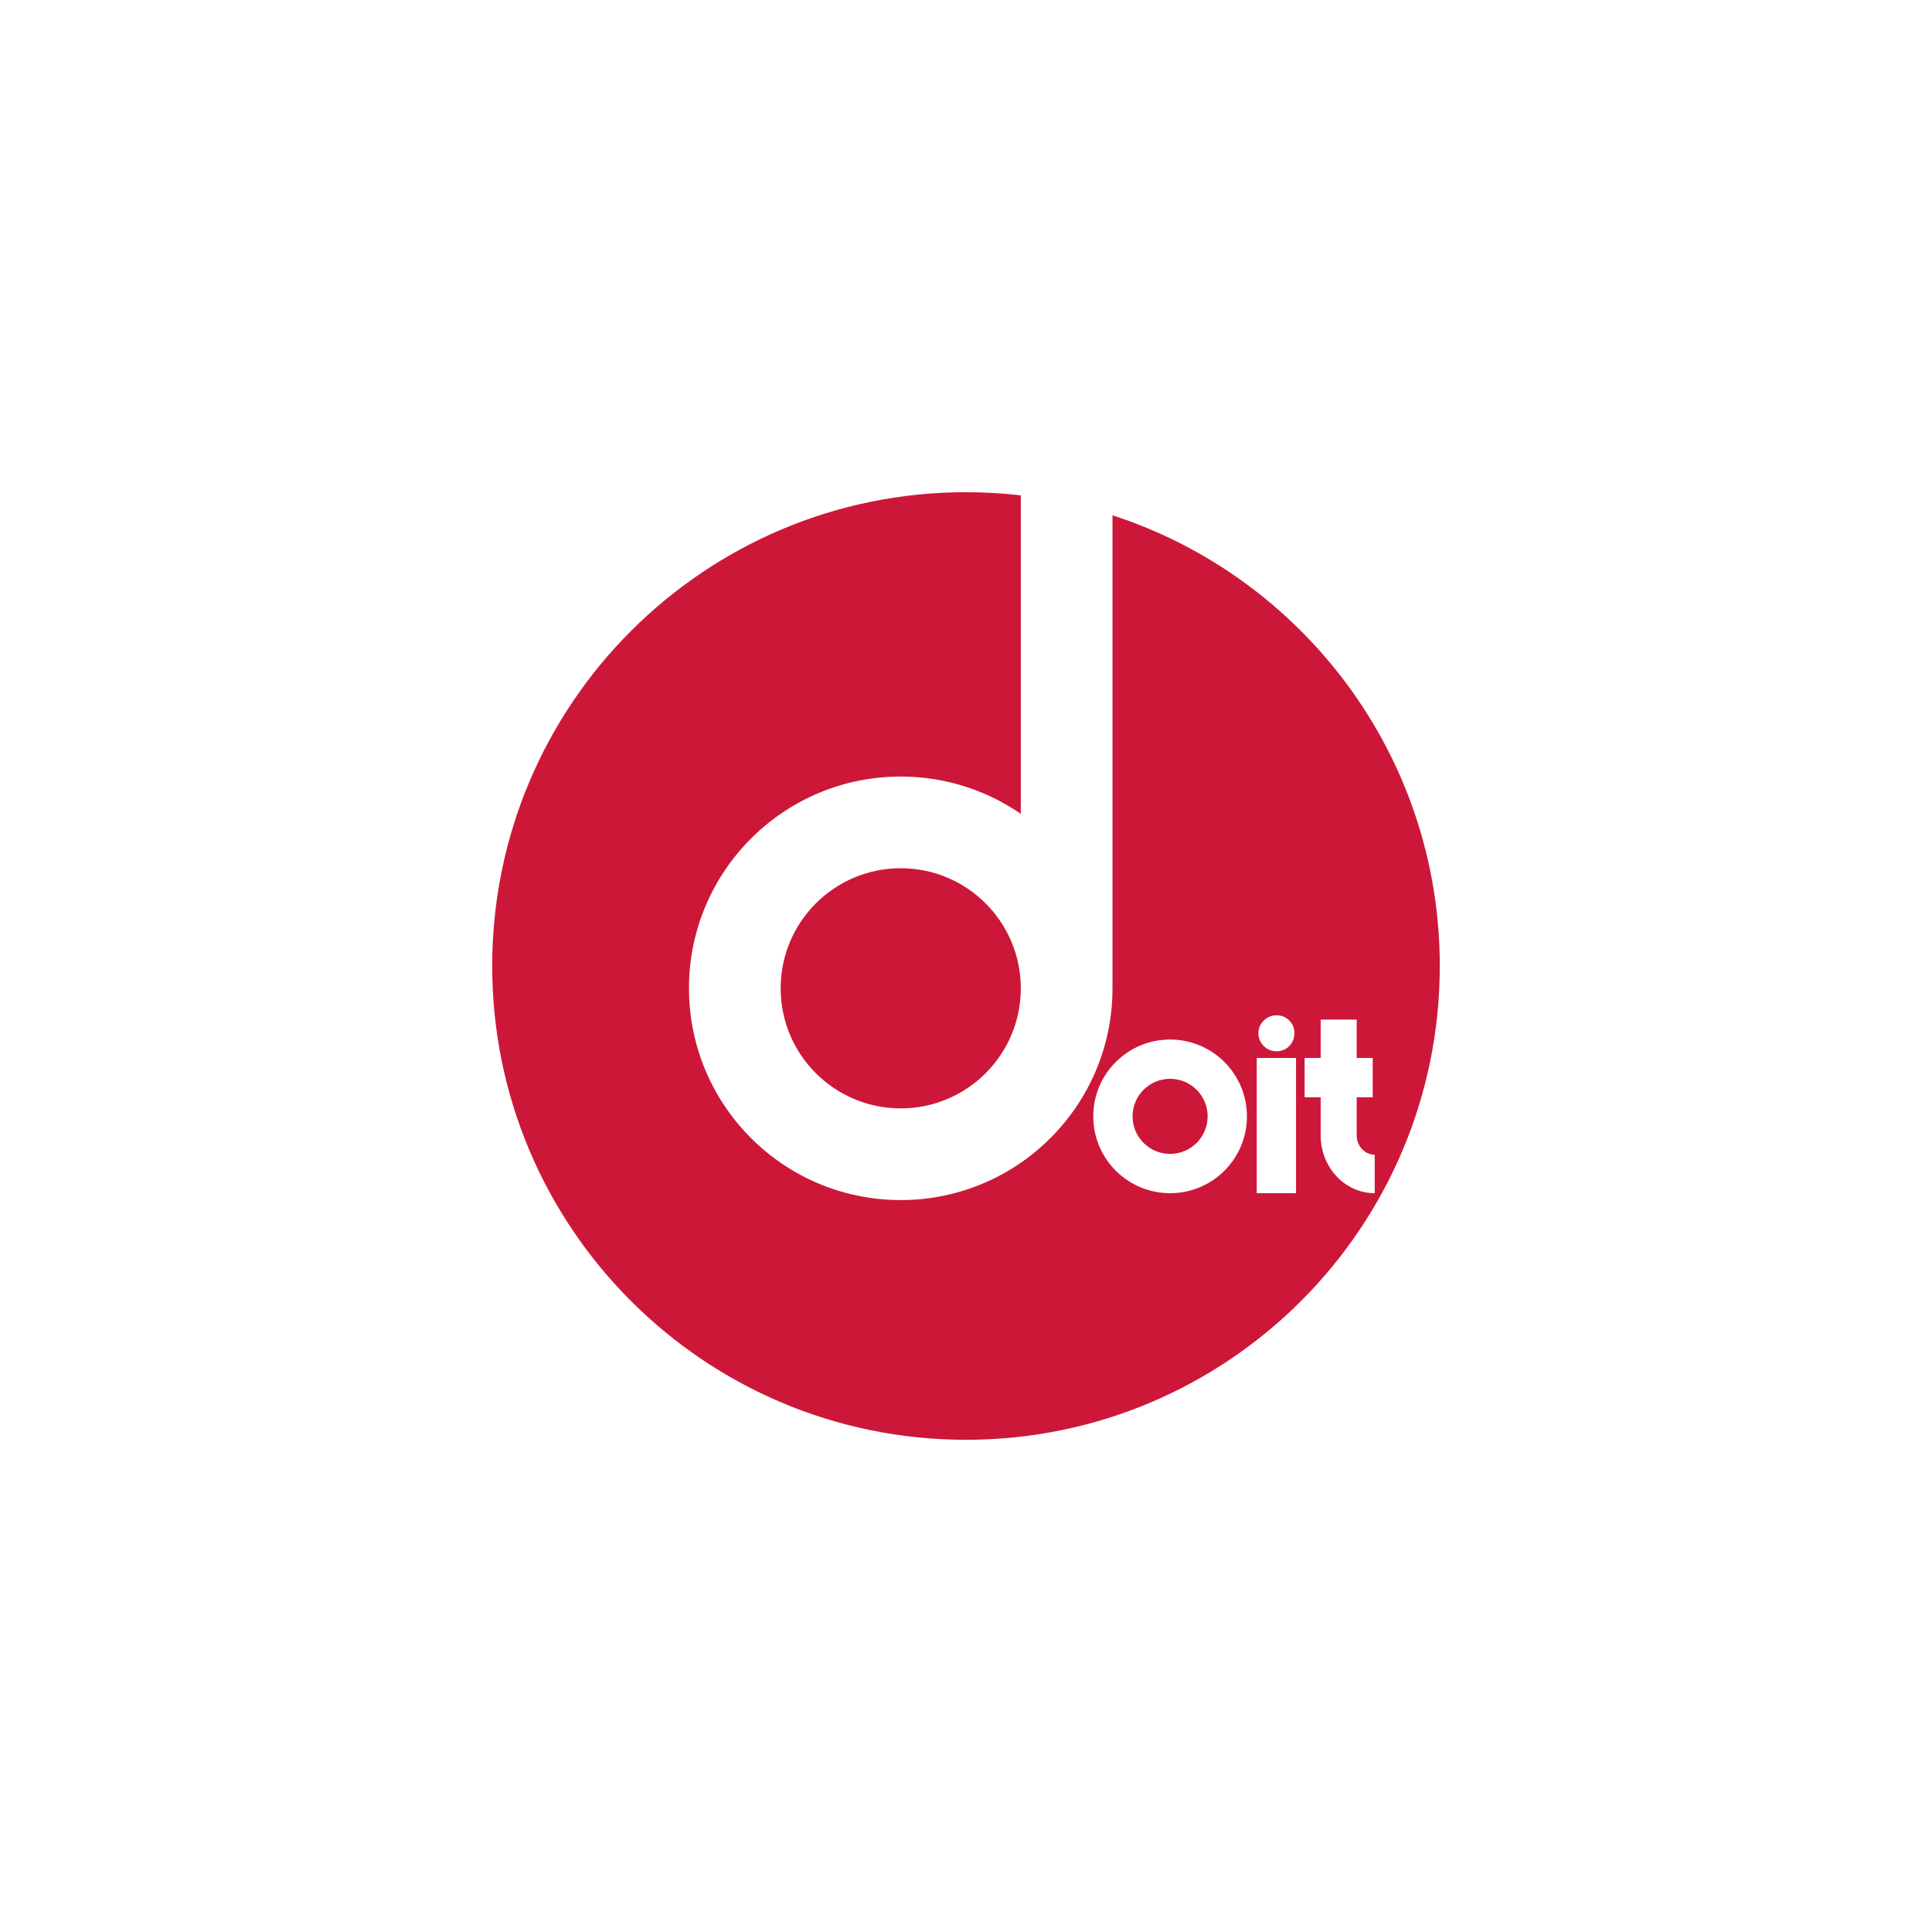
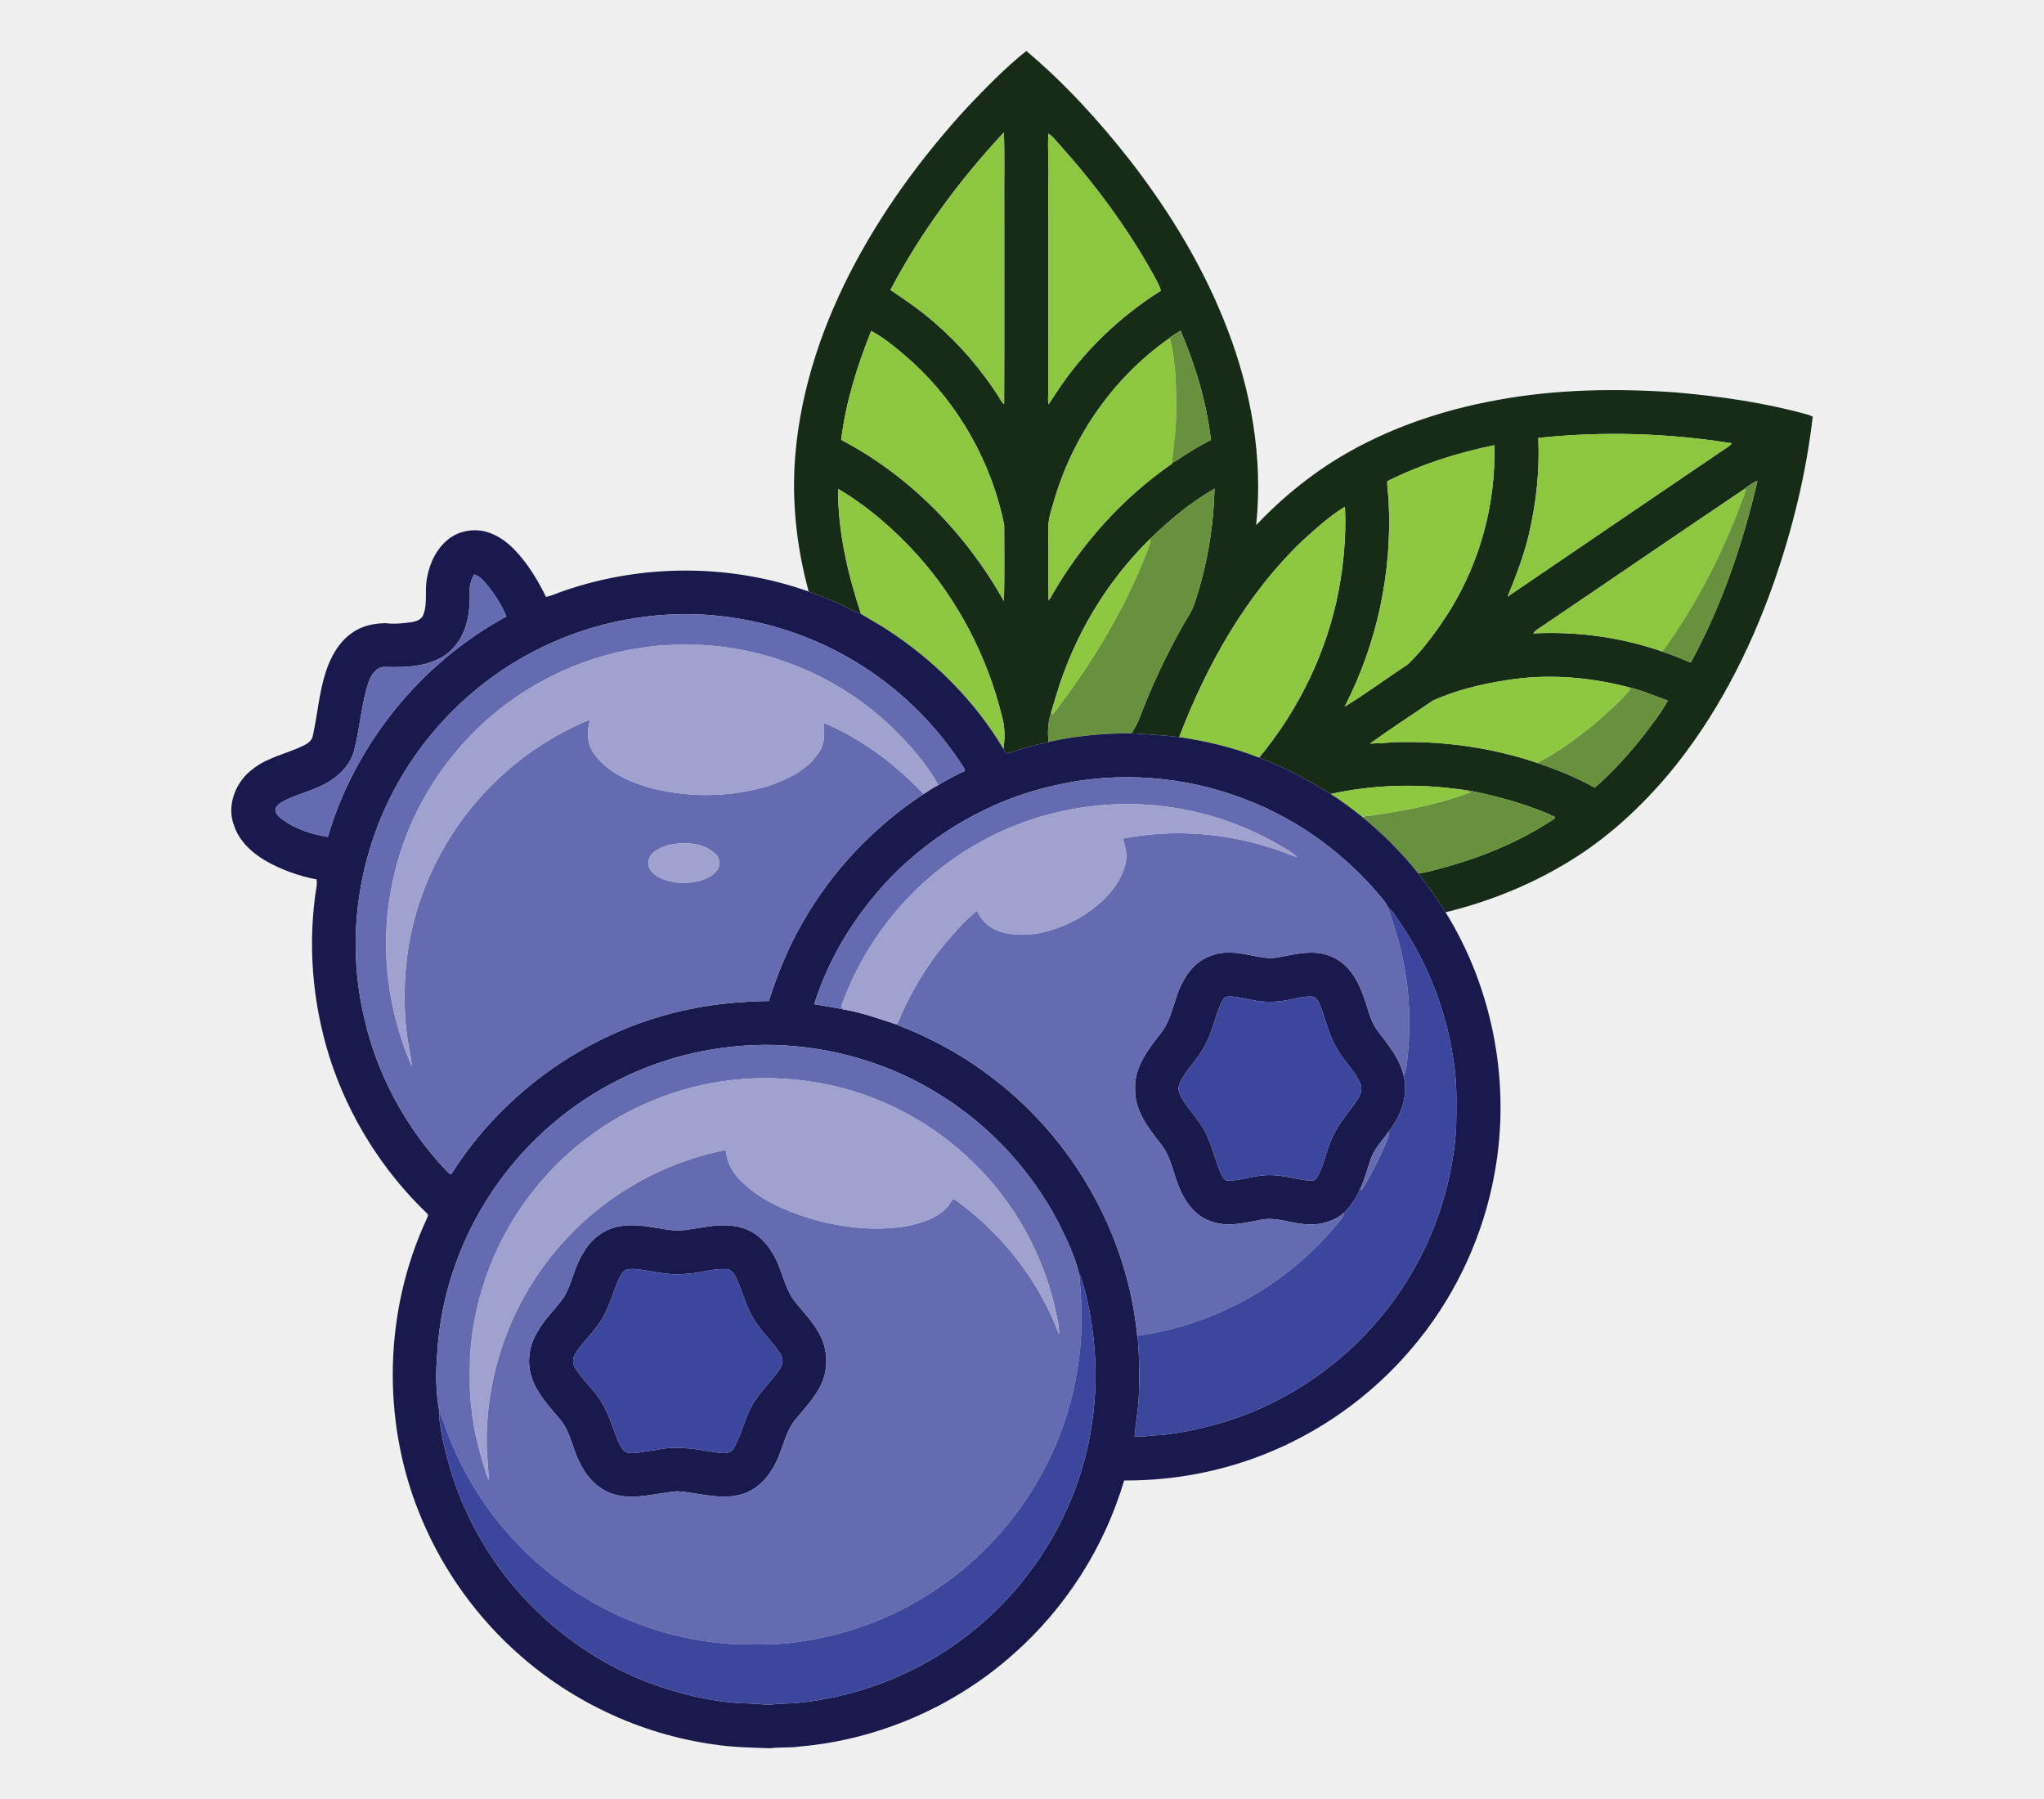
- <svg xmlns="http://www.w3.org/2000/svg" width="295" height="295" viewBox="0 0 295 295" fill="none">
-   <rect width="295" height="295" fill="white" />
-   <path fill-rule="evenodd" clip-rule="evenodd" d="M147.5 219.844C187.455 219.844 219.844 187.455 219.844 147.5C219.844 115.352 198.875 88.102 169.869 78.681V150.352H169.864C169.867 150.536 169.869 150.721 169.869 150.907C169.869 168.765 155.392 183.241 137.534 183.241C119.676 183.241 105.2 168.765 105.2 150.907C105.2 133.049 119.676 118.572 137.534 118.572C144.342 118.572 150.658 120.676 155.869 124.269V75.635C153.123 75.319 150.331 75.156 147.5 75.156C107.546 75.156 75.156 107.546 75.156 147.5C75.156 187.455 107.546 219.844 147.5 219.844ZM119.2 150.907C119.2 161.033 127.408 169.241 137.534 169.241C147.66 169.241 155.869 161.033 155.869 150.907C155.869 140.781 147.66 132.572 137.534 132.572C127.408 132.572 119.2 140.781 119.2 150.907ZM192.148 157.755C192.148 157.015 192.418 156.375 192.956 155.837C193.508 155.299 194.161 155.029 194.915 155.029C195.695 155.029 196.342 155.292 196.853 155.817C197.378 156.328 197.641 156.974 197.641 157.755C197.641 158.536 197.378 159.196 196.853 159.734C196.328 160.259 195.682 160.521 194.915 160.521C194.161 160.521 193.508 160.252 192.956 159.714C192.418 159.162 192.148 158.509 192.148 157.755ZM191.895 161.543V182.192H197.895V161.543H191.895ZM199.201 161.543H201.655V155.678H207.155V161.543H209.603V167.543H207.155V173.372C207.155 174.996 208.387 176.312 209.906 176.312V182.191C205.349 182.191 201.655 178.243 201.655 173.372V167.543H199.201V161.543ZM178.665 176.191C175.499 176.191 172.933 173.625 172.933 170.459C172.933 167.293 175.499 164.727 178.665 164.727C181.831 164.727 184.397 167.293 184.397 170.459C184.397 173.625 181.831 176.191 178.665 176.191ZM166.933 170.459C166.933 163.979 172.185 158.727 178.665 158.727C185.145 158.727 190.397 163.979 190.397 170.459C190.397 176.939 185.145 182.191 178.665 182.191C172.185 182.191 166.933 176.939 166.933 170.459Z" fill="#CD1738" />
+ <svg xmlns="http://www.w3.org/2000/svg" width="1250pt" height="1100pt" viewBox="0 0 1250 1100" version="1.1">
+   <g id="#172c17ff">
+     <path fill="#172c17" opacity="1.00" d=" M 592.04 65.05 C 603.37 53.21 614.82 41.38 627.64 31.15 C 651.20 50.96 672.02 73.83 691.01 98.01 C 715.31 129.34 736.18 163.61 750.40 200.71 C 765.18 238.82 772.51 280.26 768.20 321.09 C 781.20 307.34 795.70 294.99 811.47 284.53 C 842.96 263.85 879.17 251.13 916.13 244.52 C 951.83 237.96 988.36 237.39 1024.49 239.91 C 1052.04 242.29 1079.60 246.25 1106.27 253.74 C 1106.84 254.00 1107.99 254.50 1108.57 254.75 C 1104.56 289.60 1096.12 323.89 1084.52 356.98 C 1069.77 398.68 1049.18 438.69 1020.86 472.85 C 1004.56 492.24 985.87 509.80 964.56 523.60 C 939.95 539.51 912.49 550.88 884.04 557.80 C 878.87 549.57 873.31 541.59 867.24 534.00 C 872.19 533.61 876.91 532.04 881.69 530.81 C 905.98 524.29 929.60 514.57 950.56 500.59 C 950.64 500.31 950.80 499.74 950.88 499.46 C 937.58 493.34 923.49 489.07 909.27 485.71 C 904.05 484.63 898.90 483.14 893.57 482.79 C 867.10 479.06 839.93 479.72 813.80 485.47 C 799.90 476.77 785.35 469.06 769.98 463.27 C 794.31 433.95 811.46 398.61 818.64 361.16 C 821.75 344.27 823.36 327.03 822.50 309.86 C 812.99 315.57 804.81 323.22 796.56 330.57 C 761.98 363.67 738.12 406.32 721.14 450.70 C 711.45 449.47 701.70 449.09 691.97 448.35 C 693.88 445.33 695.72 442.23 696.95 438.85 C 704.13 419.84 712.80 401.41 722.69 383.66 C 725.27 378.83 728.75 374.43 730.43 369.16 C 738.06 346.52 742.16 322.70 742.72 298.83 C 728.28 307.07 715.37 317.83 703.45 329.38 C 676.41 355.87 656.49 389.42 645.77 425.70 C 644.78 429.11 643.72 432.49 642.73 435.90 C 640.81 441.63 640.62 447.72 641.22 453.69 C 633.12 455.41 625.14 457.61 617.33 460.33 C 615.41 461.49 614.43 459.20 613.63 457.89 C 614.70 451.19 614.54 444.10 612.62 437.53 C 603.66 401.44 586.12 367.42 561.31 339.66 C 547.07 323.89 530.83 309.76 512.53 298.88 C 512.37 325.00 518.39 350.74 526.56 375.41 C 520.73 373.16 515.32 369.97 509.57 367.55 C 504.62 365.43 499.54 363.68 494.55 361.69 C 487.73 336.78 484.56 310.80 485.89 284.99 C 488.17 243.97 500.87 204.05 519.44 167.59 C 538.54 130.14 563.61 95.93 592.04 65.05 M 544.54 177.28 C 554.06 183.68 563.58 190.15 572.15 197.82 C 586.89 210.55 599.65 225.50 610.28 241.80 C 611.51 243.59 612.27 245.79 614.07 247.12 C 614.26 206.77 614.10 166.41 614.15 126.05 C 614.00 111.01 614.46 95.96 613.93 80.94 C 586.88 109.97 563.05 142.13 544.54 177.28 M 641.14 81.76 C 640.49 91.82 641.64 101.94 641.07 112.03 C 641.24 153.66 641.05 195.30 641.20 236.95 C 641.23 240.36 640.49 243.79 641.29 247.18 C 642.92 244.84 644.41 242.41 645.99 240.03 C 662.42 214.89 684.59 193.73 709.95 177.71 C 708.78 173.90 706.73 170.46 704.83 166.99 C 688.97 138.63 669.48 112.41 647.78 88.27 C 645.63 86.04 643.88 83.32 641.14 81.76 M 715.37 206.38 L 715.44 206.60 C 681.26 230.43 656.05 266.43 644.53 306.40 C 642.73 312.49 640.63 318.59 641.05 325.03 C 641.24 339.03 641.14 353.07 641.20 367.08 C 641.50 366.71 642.10 365.97 642.39 365.59 C 660.62 333.18 686.10 304.78 716.65 283.55 L 716.69 283.01 C 717.90 282.52 719.08 281.93 720.16 281.18 C 726.65 276.63 733.52 272.65 740.54 269.01 C 737.85 245.96 731.10 223.44 721.95 202.16 C 719.78 203.61 717.59 205.01 715.37 206.38 M 532.79 202.29 C 524.26 223.73 517.19 245.97 514.42 268.95 C 556.46 290.97 590.84 326.34 613.96 367.60 C 614.39 352.05 614.08 336.47 614.12 320.92 C 606.45 283.12 586.69 247.78 558.27 221.64 C 550.32 214.55 542.09 207.53 532.79 202.29 M 940.72 267.77 C 941.67 287.34 939.53 307.01 935.14 326.10 C 932.06 339.42 927.08 352.19 921.97 364.82 C 965.36 335.21 1008.87 305.79 1052.28 276.22 C 1054.59 274.54 1057.31 273.32 1059.14 271.07 C 1020.04 264.75 980.10 263.62 940.72 267.77 M 848.42 294.23 C 848.13 298.51 849.21 302.75 849.26 307.03 C 851.39 350.10 842.09 393.75 822.31 432.09 C 835.57 424.00 848.10 414.68 861.09 406.12 C 871.14 396.33 879.36 384.80 886.86 372.99 C 905.29 342.94 914.91 307.49 913.81 272.23 C 891.23 276.85 869.06 283.91 848.42 294.23 M 1067.52 298.29 L 1067.50 298.54 C 1025.26 326.92 983.31 355.73 941.15 384.21 C 939.89 385.08 938.45 385.84 937.78 387.29 C 964.42 385.97 991.42 389.58 1016.62 398.41 C 1022.48 400.44 1028.26 402.70 1033.97 405.14 C 1052.94 370.37 1065.75 332.53 1074.78 294.05 C 1072.04 294.84 1069.90 296.82 1067.52 298.29 M 921.55 415.86 C 906.08 418.25 890.64 421.92 876.32 428.35 C 863.47 437.09 850.44 445.62 837.81 454.67 C 842.54 454.50 847.28 454.31 852.00 453.81 C 881.80 452.85 911.81 456.92 940.10 466.47 C 952.18 470.58 964.09 475.35 975.24 481.60 C 985.84 472.40 995.31 461.96 1004.10 451.02 C 1009.65 443.70 1015.51 436.49 1019.95 428.43 C 1011.67 425.31 1003.45 421.88 994.81 419.91 C 970.96 413.85 945.91 411.93 921.55 415.86 Z" />
+   </g>
+   <g id="#8dc740ff">
+     <path fill="#8dc740" opacity="1.00" d=" M 544.54 177.28 C 563.05 142.13 586.88 109.97 613.93 80.94 C 614.46 95.96 614.00 111.01 614.15 126.05 C 614.10 166.41 614.26 206.77 614.07 247.12 C 612.27 245.79 611.51 243.59 610.28 241.80 C 599.65 225.50 586.89 210.55 572.15 197.82 C 563.58 190.15 554.06 183.68 544.54 177.28 Z" />
+     <path fill="#8dc740" opacity="1.00" d=" M 641.14 81.76 C 643.88 83.32 645.63 86.04 647.78 88.27 C 669.48 112.41 688.97 138.63 704.83 166.99 C 706.73 170.46 708.78 173.90 709.95 177.71 C 684.59 193.73 662.42 214.89 645.99 240.03 C 644.41 242.41 642.92 244.84 641.29 247.18 C 640.49 243.79 641.23 240.36 641.20 236.95 C 641.05 195.30 641.24 153.66 641.07 112.03 C 641.64 101.94 640.49 91.82 641.14 81.76 Z" />
+     <path fill="#8dc740" opacity="1.00" d=" M 532.79 202.29 C 542.09 207.53 550.32 214.55 558.27 221.64 C 586.69 247.78 606.45 283.12 614.12 320.92 C 614.08 336.47 614.39 352.05 613.96 367.60 C 590.84 326.34 556.46 290.97 514.42 268.95 C 517.19 245.97 524.26 223.73 532.79 202.29 Z" />
+     <path fill="#8dc740" opacity="1.00" d=" M 644.53 306.40 C 656.05 266.43 681.26 230.43 715.44 206.60 C 718.97 220.75 719.35 235.51 719.36 250.03 C 719.32 261.09 717.93 272.05 716.69 283.01 L 716.65 283.55 C 686.10 304.78 660.62 333.18 642.39 365.59 C 642.10 365.97 641.50 366.71 641.20 367.08 C 641.14 353.07 641.24 339.03 641.05 325.03 C 640.63 318.59 642.73 312.49 644.53 306.40 Z" />
+     <path fill="#8dc740" opacity="1.00" d=" M 940.72 267.77 C 980.10 263.62 1020.04 264.75 1059.14 271.07 C 1057.31 273.32 1054.59 274.54 1052.28 276.22 C 1008.87 305.79 965.36 335.21 921.97 364.82 C 927.08 352.19 932.06 339.42 935.14 326.10 C 939.53 307.01 941.67 287.34 940.72 267.77 Z" />
+     <path fill="#8dc740" opacity="1.00" d=" M 941.15 384.21 C 983.31 355.73 1025.26 326.92 1067.50 298.54 C 1067.36 301.25 1066.29 303.78 1065.30 306.27 C 1053.21 338.94 1037.08 370.18 1016.62 398.41 C 991.42 389.58 964.42 385.97 937.78 387.29 C 938.45 385.84 939.89 385.08 941.15 384.21 Z" />
+   </g>
+   <g id="#68913eff">
+     <path fill="#68913e" opacity="1.00" d=" M 715.37 206.38 C 717.59 205.01 719.78 203.61 721.95 202.16 C 731.10 223.44 737.85 245.96 740.54 269.01 C 733.52 272.65 726.65 276.63 720.16 281.18 C 719.08 281.93 717.90 282.52 716.69 283.01 C 717.93 272.05 719.32 261.09 719.36 250.03 C 719.35 235.51 718.97 220.75 715.44 206.60 L 715.37 206.38 Z" />
+     <path fill="#68913e" opacity="1.00" d=" M 1067.52 298.29 C 1069.90 296.82 1072.04 294.84 1074.78 294.05 C 1065.75 332.53 1052.94 370.37 1033.97 405.14 C 1028.26 402.70 1022.48 400.44 1016.62 398.41 C 1037.08 370.18 1053.21 338.94 1065.30 306.27 C 1066.29 303.78 1067.36 301.25 1067.50 298.54 L 1067.52 298.29 Z" />
+     <path fill="#68913e" opacity="1.00" d=" M 703.45 329.38 C 715.37 317.83 728.28 307.07 742.72 298.83 C 742.16 322.70 738.06 346.52 730.43 369.16 C 728.75 374.43 725.27 378.83 722.69 383.66 C 712.80 401.41 704.13 419.84 696.95 438.85 C 695.72 442.23 693.88 445.33 691.97 448.35 C 674.93 448.35 657.85 449.90 641.22 453.69 C 640.62 447.72 640.81 441.63 642.73 435.90 C 642.98 436.16 643.48 436.66 643.72 436.91 C 667.17 406.46 687.57 373.35 701.37 337.39 C 702.29 334.79 703.73 332.23 703.45 329.38 Z" />
+     <path fill="#68913e" opacity="1.00" d=" M 994.81 419.91 C 1003.45 421.88 1011.67 425.31 1019.95 428.43 C 1015.51 436.49 1009.65 443.70 1004.10 451.02 C 995.31 461.96 985.84 472.40 975.24 481.60 C 964.09 475.35 952.18 470.58 940.10 466.47 C 952.60 460.09 963.93 451.64 974.81 442.82 C 982.55 435.99 990.57 429.32 997.11 421.28 C 996.53 420.94 995.38 420.25 994.81 419.91 Z" />
+     <path fill="#68913e" opacity="1.00" d=" M 893.57 482.79 C 898.90 483.14 904.05 484.63 909.27 485.71 C 923.49 489.07 937.58 493.34 950.88 499.46 C 950.80 499.74 950.64 500.31 950.56 500.59 C 929.60 514.57 905.98 524.29 881.69 530.81 C 876.91 532.04 872.19 533.61 867.24 534.00 C 857.22 521.15 845.47 509.70 832.90 499.36 C 855.33 496.47 877.88 492.43 899.11 484.46 C 897.24 483.91 895.41 483.34 893.57 482.79 Z" />
+   </g>
+   <g id="#8ec740ff">
+     <path fill="#8ec740" opacity="1.00" d=" M 848.42 294.23 C 869.06 283.91 891.23 276.85 913.81 272.23 C 914.91 307.49 905.29 342.94 886.86 372.99 C 879.36 384.80 871.14 396.33 861.09 406.12 C 848.10 414.68 835.57 424.00 822.31 432.09 C 842.09 393.75 851.39 350.10 849.26 307.03 C 849.21 302.75 848.13 298.51 848.42 294.23 Z" />
+     <path fill="#8ec740" opacity="1.00" d=" M 512.53 298.88 C 530.83 309.76 547.07 323.89 561.31 339.66 C 586.12 367.42 603.66 401.44 612.62 437.53 C 614.54 444.10 614.70 451.19 613.63 457.89 C 595.93 428.14 570.65 403.10 541.59 384.41 C 536.65 381.28 531.53 378.48 526.56 375.41 C 518.39 350.74 512.37 325.00 512.53 298.88 Z" />
+     <path fill="#8ec740" opacity="1.00" d=" M 796.56 330.57 C 804.81 323.22 812.99 315.57 822.50 309.86 C 823.36 327.03 821.75 344.27 818.64 361.16 C 811.46 398.61 794.31 433.95 769.98 463.27 C 754.32 457.02 737.79 453.16 721.14 450.70 C 738.12 406.32 761.98 363.67 796.56 330.57 Z" />
+     <path fill="#8ec740" opacity="1.00" d=" M 645.77 425.70 C 656.49 389.42 676.41 355.87 703.45 329.38 C 703.73 332.23 702.29 334.79 701.37 337.39 C 687.57 373.35 667.17 406.46 643.72 436.91 C 643.48 436.66 642.98 436.16 642.73 435.90 C 643.72 432.49 644.78 429.11 645.77 425.70 Z" />
+     <path fill="#8ec740" opacity="1.00" d=" M 921.55 415.86 C 945.91 411.93 970.96 413.85 994.81 419.91 C 995.38 420.25 996.53 420.94 997.11 421.28 C 990.57 429.32 982.55 435.99 974.81 442.82 C 963.93 451.64 952.60 460.09 940.10 466.47 C 911.81 456.92 881.80 452.85 852.00 453.81 C 847.28 454.31 842.54 454.50 837.81 454.67 C 850.44 445.62 863.47 437.09 876.32 428.35 C 890.64 421.92 906.08 418.25 921.55 415.86 Z" />
+     <path fill="#8ec740" opacity="1.00" d=" M 813.80 485.47 C 839.93 479.72 867.10 479.06 893.57 482.79 C 895.41 483.34 897.24 483.91 899.11 484.46 C 877.88 492.43 855.33 496.47 832.90 499.36 C 826.78 494.40 820.42 489.74 813.80 485.47 Z" />
+   </g>
+   <g id="#1a194eff">
+     <path fill="#1a194e" opacity="1.00" d=" M 274.52 329.45 C 280.83 324.62 289.35 323.10 297.00 325.04 C 303.65 326.85 309.47 330.87 314.27 335.73 C 322.54 344.21 328.75 354.47 333.95 365.04 C 337.78 364.11 341.36 362.42 345.09 361.18 C 393.12 344.66 446.65 344.71 494.55 361.69 C 499.54 363.68 504.62 365.43 509.57 367.55 C 515.32 369.97 520.73 373.16 526.56 375.41 C 531.53 378.48 536.65 381.28 541.59 384.41 C 570.65 403.10 595.93 428.14 613.63 457.89 C 614.43 459.20 615.41 461.49 617.33 460.33 C 625.14 457.61 633.12 455.41 641.22 453.69 C 657.85 449.90 674.93 448.35 691.97 448.35 C 701.70 449.09 711.45 449.47 721.14 450.70 C 737.79 453.16 754.32 457.02 769.98 463.27 C 785.35 469.06 799.90 476.77 813.80 485.47 C 820.42 489.74 826.78 494.40 832.90 499.36 C 845.47 509.70 857.22 521.15 867.24 534.00 C 873.31 541.59 878.87 549.57 884.04 557.80 C 913.32 605.07 924.07 663.32 913.91 717.95 C 907.23 754.72 891.29 789.74 867.94 818.92 C 844.02 849.01 812.43 872.96 776.93 887.72 C 748.69 899.52 718.03 905.44 687.45 905.24 C 675.42 946.14 651.53 983.44 619.53 1011.59 C 583.49 1043.65 537.01 1063.77 488.95 1067.93 C 483.02 1068.86 476.97 1068.13 471.04 1068.98 C 459.70 1068.59 448.24 1068.40 436.96 1066.69 C 390.94 1060.39 347.12 1039.45 313.16 1007.78 C 288.12 984.59 268.40 955.68 255.91 923.93 C 233.44 867.19 235.10 801.34 260.68 745.90 C 261.00 744.76 262.11 743.62 261.61 742.40 C 233.99 716.05 213.08 682.73 201.50 646.34 C 190.94 612.80 188.01 576.81 193.57 542.07 C 193.82 540.62 193.78 539.17 193.67 537.73 C 182.33 535.56 171.29 531.58 161.35 525.68 C 153.50 520.84 146.21 514.05 143.24 505.08 C 138.19 492.52 144.27 477.51 154.99 469.92 C 164.06 462.86 175.68 460.82 185.80 455.80 C 188.26 454.63 190.77 452.81 191.30 449.96 C 194.18 436.88 195.15 423.37 199.31 410.58 C 202.30 401.56 207.15 392.69 215.09 387.12 C 221.04 382.70 228.59 381.12 235.87 381.03 C 241.24 381.79 246.65 381.07 251.98 380.40 C 254.68 379.88 257.77 378.81 258.84 376.02 C 261.70 368.63 259.53 360.58 261.20 352.99 C 262.86 344.00 267.15 335.12 274.52 329.45 M 287.31 360.98 C 287.47 368.75 286.97 376.67 284.42 384.06 C 281.60 392.17 275.81 399.43 267.90 403.03 C 258.02 407.89 246.76 408.10 235.98 407.82 C 230.46 407.31 227.02 412.46 225.44 417.04 C 220.97 430.51 220.17 444.84 216.68 458.55 C 214.67 466.45 208.99 472.96 202.21 477.26 C 193.49 483.13 182.89 484.97 173.63 489.74 C 171.67 490.75 169.76 492.04 168.62 493.98 C 167.62 497.17 170.70 499.40 172.82 501.18 C 180.90 507.04 190.72 510.12 200.46 511.74 C 217.21 454.78 257.49 405.24 309.67 376.97 C 307.00 370.32 303.03 364.14 298.62 358.48 C 296.16 355.67 293.69 352.34 289.97 351.23 C 288.37 354.24 287.13 357.51 287.31 360.98 M 324.35 399.40 C 286.89 419.34 256.07 451.45 237.63 489.67 C 218.35 529.48 212.42 575.79 222.02 619.05 C 229.60 655.76 248.11 689.98 274.04 716.97 C 274.49 717.26 275.40 717.85 275.86 718.14 C 308.28 666.59 362.26 629.09 421.98 617.00 C 437.83 613.65 454.01 612.34 470.18 612.05 C 475.48 595.64 481.86 579.52 490.54 564.58 C 508.52 532.78 534.31 505.48 564.86 485.48 C 567.77 483.51 570.75 481.63 573.85 479.98 C 578.75 477.00 583.81 474.29 589.01 471.86 C 590.52 471.48 589.75 469.78 589.14 468.98 C 573.36 444.35 552.27 423.14 527.60 407.40 C 498.25 388.44 463.84 377.65 429.00 375.73 C 392.85 374.02 356.23 382.23 324.35 399.40 M 644.53 480.36 C 606.42 488.83 571.21 509.12 544.11 537.13 C 523.38 558.97 506.97 585.23 497.93 614.03 C 503.92 615.10 509.96 615.94 515.92 617.24 C 526.50 618.99 536.65 622.60 546.81 625.91 C 568.47 634.15 589.13 645.24 607.45 659.50 C 656.60 696.97 689.53 755.14 695.47 816.74 L 695.65 816.72 C 696.85 830.11 697.05 843.59 696.25 857.02 C 695.61 864.10 694.53 871.12 693.84 878.19 C 698.94 878.86 704.00 877.50 709.10 877.53 C 723.32 876.24 737.28 872.93 750.92 868.79 C 789.27 856.43 823.71 832.25 848.37 800.38 C 872.87 769.18 887.57 730.53 890.47 691.00 C 890.65 677.96 891.18 664.83 889.40 651.88 C 885.29 620.54 874.01 590.07 856.09 564.00 C 853.80 560.85 852.03 557.15 848.81 554.83 C 848.05 552.61 846.42 550.84 845.00 549.03 C 822.98 522.41 794.24 501.26 761.93 488.90 C 724.84 474.41 683.32 471.23 644.53 480.36 M 378.96 659.95 C 349.86 674.42 324.34 696.03 305.29 722.36 C 282.79 753.29 269.17 790.77 267.30 829.02 C 266.36 840.49 266.59 852.20 268.76 863.52 C 268.27 867.51 269.39 871.45 269.79 875.41 C 273.25 893.31 278.62 910.93 286.65 927.33 C 311.00 978.71 358.13 1018.80 412.90 1034.19 C 427.88 1038.54 443.38 1041.46 459.01 1041.62 C 463.68 1041.68 468.32 1042.69 473.00 1042.09 C 478.32 1041.44 483.70 1041.80 489.02 1041.09 C 528.83 1037.00 567.30 1020.69 597.88 994.85 C 635.56 963.37 661.32 917.73 667.96 869.02 C 671.75 843.07 670.09 816.43 663.95 790.97 C 662.60 786.90 662.01 782.53 659.93 778.74 C 657.25 767.81 652.28 757.57 647.27 747.54 C 630.71 715.85 605.65 688.65 575.32 669.70 C 544.67 650.28 508.62 639.71 472.38 638.92 C 440.18 638.39 407.78 645.51 378.96 659.95 Z" />
+     <path fill="#1a194e" opacity="1.00" d=" M 729.55 591.52 C 735.53 585.23 744.34 581.96 752.97 582.52 C 763.07 582.50 772.87 587.52 783.01 585.14 C 793.63 582.98 805.35 580.32 815.54 585.48 C 824.60 589.74 830.06 598.77 833.36 607.86 C 836.48 615.36 837.48 623.88 842.61 630.43 C 848.81 638.83 856.01 647.05 858.33 657.54 C 861.53 669.52 856.86 682.07 849.50 691.55 C 845.51 697.30 840.34 702.44 838.08 709.21 C 836.02 715.20 834.53 721.42 831.71 727.13 C 829.37 732.47 826.15 737.33 822.06 741.48 C 816.00 746.67 807.89 749.13 799.96 748.61 C 790.17 748.50 780.70 743.76 770.86 745.88 C 760.42 748.00 749.04 750.75 738.86 746.13 C 730.84 742.92 725.37 735.64 721.91 728.00 C 717.56 718.53 716.46 707.53 709.70 699.24 C 702.15 689.61 693.83 678.88 694.17 665.98 C 693.53 653.01 701.76 642.06 709.38 632.40 C 714.75 626.01 716.70 617.76 719.28 610.03 C 721.44 603.28 724.68 596.74 729.55 591.52 M 749.44 609.51 C 747.56 611.11 746.68 613.52 745.74 615.74 C 742.82 623.22 741.01 631.12 737.38 638.32 C 733.67 645.89 727.61 651.91 723.16 659.00 C 721.89 661.12 720.66 663.47 720.70 666.00 C 721.36 670.07 723.86 673.47 726.26 676.70 C 730.99 683.12 736.37 689.26 739.17 696.85 C 742.11 703.77 743.72 711.19 746.88 718.02 C 747.81 719.60 748.69 722.09 750.98 721.83 C 758.13 721.99 764.94 719.29 772.04 718.78 C 781.13 717.63 790.00 720.44 798.91 721.71 C 801.02 721.73 804.03 722.59 805.24 720.22 C 809.48 713.40 810.58 705.21 813.77 697.91 C 816.83 689.64 822.53 682.80 827.78 675.86 C 830.31 672.19 833.72 667.85 832.13 663.12 C 829.00 655.12 822.32 649.30 818.04 641.97 C 813.41 634.51 811.24 625.93 808.47 617.69 C 807.29 614.78 806.31 611.33 803.59 609.49 C 798.33 608.79 793.20 610.48 788.07 611.36 C 780.73 612.90 773.07 612.92 765.71 611.47 C 760.33 610.60 754.96 608.69 749.44 609.51 Z" />
+     <path fill="#1a194e" opacity="1.00" d=" M 380.38 749.58 C 392.06 747.86 403.41 751.94 414.96 752.47 C 427.66 751.56 440.57 746.88 453.25 750.60 C 461.66 752.74 468.37 759.07 472.61 766.45 C 478.07 775.32 479.32 786.15 485.26 794.75 C 491.10 802.26 498.15 809.02 502.18 817.77 C 506.55 827.12 506.35 838.40 501.69 847.61 C 497.84 855.08 492.03 861.25 486.68 867.65 C 481.53 873.76 479.64 881.70 476.81 888.99 C 472.89 899.48 465.66 909.72 454.60 913.37 C 441.26 917.73 427.53 912.69 414.07 911.83 C 401.43 912.95 388.67 917.20 376.03 913.88 C 366.50 911.31 359.10 903.73 354.90 895.01 C 349.97 886.20 349.06 875.43 342.29 867.63 C 335.48 859.56 327.84 851.55 324.81 841.16 C 322.19 832.27 323.74 822.46 328.53 814.59 C 332.83 806.56 339.79 800.47 344.92 793.04 C 349.89 784.66 351.17 774.62 356.49 766.38 C 361.30 757.46 370.21 750.78 380.38 749.58 M 383.28 776.31 C 380.44 777.35 379.22 780.47 378.01 783.01 C 375.07 790.11 372.93 797.56 369.32 804.38 C 364.86 813.14 356.99 819.47 351.82 827.74 C 350.05 830.25 349.97 833.72 351.66 836.30 C 355.73 843.05 361.80 848.30 366.21 854.81 C 371.18 861.81 373.77 870.09 376.73 878.05 C 377.94 881.08 379.09 884.28 381.32 886.74 C 383.56 889.05 387.09 888.45 389.98 888.24 C 395.25 887.39 400.55 886.72 405.81 885.76 C 416.60 884.30 427.41 886.32 438.04 888.10 C 441.63 888.52 446.52 889.35 448.67 885.57 C 452.59 878.95 454.42 871.37 457.49 864.36 C 460.50 856.71 466.07 850.51 471.31 844.32 C 473.95 841.13 476.91 837.99 478.31 834.02 C 479.22 831.14 477.68 828.31 476.08 826.03 C 471.28 819.22 465.04 813.49 460.74 806.32 C 456.05 798.38 453.97 789.28 450.03 781.00 C 448.92 778.55 446.98 775.98 444.02 775.98 C 435.87 775.54 428.07 778.49 419.98 778.82 C 411.26 779.93 402.55 778.08 393.99 776.64 C 390.46 776.13 386.81 775.45 383.28 776.31 Z" />
+   </g>
+   <g id="#656bb1ff">
+     <path fill="#656bb1" opacity="1.00" d=" M 287.31 360.98 C 287.13 357.51 288.37 354.24 289.97 351.23 C 293.69 352.34 296.16 355.67 298.62 358.48 C 303.03 364.14 307.00 370.32 309.67 376.97 C 257.49 405.24 217.21 454.78 200.46 511.74 C 190.72 510.12 180.90 507.04 172.82 501.18 C 170.70 499.40 167.62 497.17 168.62 493.98 C 169.76 492.04 171.67 490.75 173.63 489.74 C 182.89 484.97 193.49 483.13 202.21 477.26 C 208.99 472.96 214.67 466.45 216.68 458.55 C 220.17 444.84 220.97 430.51 225.44 417.04 C 227.02 412.46 230.46 407.31 235.98 407.82 C 246.76 408.10 258.02 407.89 267.90 403.03 C 275.81 399.43 281.60 392.17 284.42 384.06 C 286.97 376.67 287.47 368.75 287.31 360.98 Z" />
+     <path fill="#656bb1" opacity="1.00" d=" M 324.35 399.40 C 356.23 382.23 392.85 374.02 429.00 375.73 C 463.84 377.65 498.25 388.44 527.60 407.40 C 552.27 423.14 573.36 444.35 589.14 468.98 C 589.75 469.78 590.52 471.48 589.01 471.86 C 583.81 474.29 578.75 477.00 573.85 479.98 C 566.54 466.95 556.52 455.58 545.88 445.16 C 514.73 414.90 472.40 396.67 429.07 394.36 C 417.37 394.22 405.60 393.93 394.01 395.88 C 353.41 401.34 314.99 421.07 286.80 450.77 C 261.80 476.81 244.77 510.44 238.79 546.05 C 232.44 581.62 237.51 618.78 251.76 651.87 C 251.48 644.83 249.33 638.04 248.64 631.05 C 246.33 611.38 247.29 591.40 251.07 571.97 C 258.22 537.56 275.54 505.32 300.38 480.44 C 317.55 463.05 338.28 449.22 360.89 439.97 C 358.81 446.88 358.88 454.74 363.24 460.80 C 371.03 471.84 384.00 477.69 396.59 481.42 C 420.39 487.87 446.02 487.73 469.66 480.64 C 481.74 476.53 494.40 470.60 501.29 459.30 C 504.55 454.05 504.23 447.77 503.62 441.90 C 526.92 451.70 547.53 467.19 564.86 485.48 C 534.31 505.48 508.52 532.78 490.54 564.58 C 481.86 579.52 475.48 595.64 470.18 612.05 C 454.01 612.34 437.83 613.65 421.98 617.00 C 362.26 629.09 308.28 666.59 275.86 718.14 C 275.40 717.85 274.49 717.26 274.04 716.97 C 248.11 689.98 229.60 655.76 222.02 619.05 C 212.42 575.79 218.35 529.48 237.63 489.67 C 256.07 451.45 286.89 419.34 324.35 399.40 M 410.33 516.42 C 406.11 517.23 401.99 518.96 398.87 521.97 C 396.66 524.29 395.63 528.01 397.18 530.97 C 398.78 533.89 401.61 535.99 404.66 537.25 C 412.09 540.34 420.59 540.59 428.32 538.45 C 432.74 537.15 437.26 534.77 439.49 530.54 C 440.04 527.74 440.17 524.29 437.71 522.32 C 430.62 515.42 419.59 514.66 410.33 516.42 Z" />
+     <path fill="#656bb1" opacity="1.00" d=" M 644.53 480.36 C 683.32 471.23 724.84 474.41 761.93 488.90 C 794.24 501.26 822.98 522.41 845.00 549.03 C 846.42 550.84 848.05 552.61 848.81 554.83 C 852.27 565.42 855.99 575.97 857.98 586.98 C 862.54 608.64 862.99 631.09 859.99 652.99 C 859.84 654.63 859.10 656.11 858.33 657.54 C 856.01 647.05 848.81 638.83 842.61 630.43 C 837.48 623.88 836.48 615.36 833.36 607.86 C 830.06 598.77 824.60 589.74 815.54 585.48 C 805.35 580.32 793.63 582.98 783.01 585.14 C 772.87 587.52 763.07 582.50 752.97 582.52 C 744.34 581.96 735.53 585.23 729.55 591.52 C 724.68 596.74 721.44 603.28 719.28 610.03 C 716.70 617.76 714.75 626.01 709.38 632.40 C 701.76 642.06 693.53 653.01 694.17 665.98 C 693.83 678.88 702.15 689.61 709.70 699.24 C 716.46 707.53 717.56 718.53 721.91 728.00 C 725.37 735.64 730.84 742.92 738.86 746.13 C 749.04 750.75 760.42 748.00 770.86 745.88 C 780.70 743.76 790.17 748.50 799.96 748.61 C 807.89 749.13 816.00 746.67 822.06 741.48 C 821.24 744.78 818.80 747.20 816.64 749.68 C 786.43 785.93 742.43 810.36 695.65 816.72 L 695.47 816.74 C 689.53 755.14 656.60 696.97 607.45 659.50 C 589.13 645.24 568.47 634.15 546.81 625.91 C 547.31 625.89 548.31 625.86 548.82 625.84 C 556.34 607.57 566.52 590.37 579.33 575.31 C 584.97 568.79 590.70 562.19 597.54 556.91 C 600.44 563.73 606.66 568.61 613.84 570.26 C 629.50 574.05 645.82 569.07 659.59 561.54 C 672.10 554.13 684.10 543.50 688.04 528.99 C 689.72 523.56 688.38 517.97 686.59 512.78 C 716.75 506.77 748.39 509.11 777.62 518.50 C 782.97 520.01 787.97 522.51 793.31 524.03 C 788.49 519.84 782.68 517.05 777.21 513.83 C 750.56 499.45 720.34 491.76 690.06 491.62 C 657.69 491.62 625.25 499.88 597.21 516.17 C 558.84 537.97 528.98 574.04 514.37 615.65 C 514.76 616.05 515.53 616.84 515.92 617.24 C 509.96 615.94 503.92 615.10 497.93 614.03 C 506.97 585.23 523.38 558.97 544.11 537.13 C 571.21 509.12 606.42 488.83 644.53 480.36 Z" />
+     <path fill="#656bb1" opacity="1.00" d=" M 378.96 659.95 C 407.78 645.51 440.18 638.39 472.38 638.92 C 508.62 639.71 544.67 650.28 575.32 669.70 C 605.65 688.65 630.71 715.85 647.27 747.54 C 652.28 757.57 657.25 767.81 659.93 778.74 C 661.99 798.43 662.20 818.43 658.74 837.98 C 650.46 890.74 619.53 939.28 575.70 969.68 C 549.78 987.94 519.38 999.73 487.97 1003.97 C 474.41 1005.99 460.66 1005.53 447.00 1005.24 C 415.90 1003.13 385.29 993.57 358.58 977.49 C 321.09 955.23 291.17 920.41 275.11 879.85 C 272.74 874.50 271.40 868.75 268.76 863.52 C 266.59 852.20 266.36 840.49 267.30 829.02 C 269.17 790.77 282.79 753.29 305.29 722.36 C 324.34 696.03 349.86 674.42 378.96 659.95 M 405.39 670.46 C 375.22 681.59 348.18 701.01 327.90 725.95 C 304.08 754.94 289.84 791.55 287.45 828.96 C 287.46 839.62 286.77 850.37 288.31 860.97 C 289.75 876.03 293.90 890.69 298.72 904.98 C 298.90 899.61 298.16 894.27 297.80 888.93 C 295.62 842.35 312.30 795.18 343.53 760.51 C 369.54 731.12 405.38 710.58 443.93 703.16 C 444.38 710.61 448.06 717.46 453.53 722.45 C 464.56 733.29 479.06 739.84 493.64 744.44 C 512.75 750.37 533.13 752.87 553.00 750.00 C 562.42 748.17 572.49 745.46 579.25 738.18 C 580.79 736.71 581.28 734.30 582.99 733.07 C 584.74 733.88 586.24 735.13 587.79 736.29 C 614.57 756.56 635.88 784.31 647.62 815.84 C 647.86 809.76 645.89 803.91 644.77 798.00 C 636.98 765.50 620.00 735.26 596.18 711.82 C 571.19 686.88 538.72 669.46 504.04 662.74 C 471.28 656.28 436.70 658.75 405.39 670.46 M 380.38 749.58 C 370.21 750.78 361.30 757.46 356.49 766.38 C 351.17 774.62 349.89 784.66 344.92 793.04 C 339.79 800.47 332.83 806.56 328.53 814.59 C 323.74 822.46 322.19 832.27 324.81 841.16 C 327.84 851.55 335.48 859.56 342.29 867.63 C 349.06 875.43 349.97 886.20 354.90 895.01 C 359.10 903.73 366.50 911.31 376.03 913.88 C 388.67 917.20 401.43 912.95 414.07 911.83 C 427.53 912.69 441.26 917.73 454.60 913.37 C 465.66 909.72 472.89 899.48 476.81 888.99 C 479.64 881.70 481.53 873.76 486.68 867.65 C 492.03 861.25 497.84 855.08 501.69 847.61 C 506.35 838.40 506.55 827.12 502.18 817.77 C 498.15 809.02 491.10 802.26 485.26 794.75 C 479.32 786.15 478.07 775.32 472.61 766.45 C 468.37 759.07 461.66 752.74 453.25 750.60 C 440.57 746.88 427.66 751.56 414.96 752.47 C 403.41 751.94 392.06 747.86 380.38 749.58 Z" />
+   </g>
+   <g id="#a1a1d0ff">
+     <path fill="#a1a1d0" opacity="1.00" d=" M 394.01 395.88 C 405.60 393.93 417.37 394.22 429.07 394.36 C 472.40 396.67 514.73 414.90 545.88 445.16 C 556.52 455.58 566.54 466.95 573.85 479.98 C 570.75 481.63 567.77 483.51 564.86 485.48 C 547.53 467.19 526.92 451.70 503.62 441.90 C 504.23 447.77 504.55 454.05 501.29 459.30 C 494.40 470.60 481.74 476.53 469.66 480.64 C 446.02 487.73 420.39 487.87 396.59 481.42 C 384.00 477.69 371.03 471.84 363.24 460.80 C 358.88 454.74 358.81 446.88 360.89 439.97 C 338.28 449.22 317.55 463.05 300.38 480.44 C 275.54 505.32 258.22 537.56 251.07 571.97 C 247.29 591.40 246.33 611.38 248.64 631.05 C 249.33 638.04 251.48 644.83 251.76 651.87 C 237.51 618.78 232.44 581.62 238.79 546.05 C 244.77 510.44 261.80 476.81 286.80 450.77 C 314.99 421.07 353.41 401.34 394.01 395.88 Z" />
+     <path fill="#a1a1d0" opacity="1.00" d=" M 597.21 516.17 C 625.25 499.88 657.69 491.62 690.06 491.62 C 720.34 491.76 750.56 499.45 777.21 513.83 C 782.68 517.05 788.49 519.84 793.31 524.03 C 787.97 522.51 782.97 520.01 777.62 518.50 C 748.39 509.11 716.75 506.77 686.59 512.78 C 688.38 517.97 689.72 523.56 688.04 528.99 C 684.10 543.50 672.10 554.13 659.59 561.54 C 645.82 569.07 629.50 574.05 613.84 570.26 C 606.66 568.61 600.44 563.73 597.54 556.91 C 590.70 562.19 584.97 568.79 579.33 575.31 C 566.52 590.37 556.34 607.57 548.82 625.84 C 548.31 625.86 547.31 625.89 546.81 625.91 C 536.65 622.60 526.50 618.99 515.92 617.24 C 515.53 616.84 514.76 616.05 514.37 615.65 C 528.98 574.04 558.84 537.97 597.21 516.17 Z" />
+     <path fill="#a1a1d0" opacity="1.00" d=" M 410.33 516.42 C 419.59 514.66 430.62 515.42 437.71 522.32 C 440.17 524.29 440.04 527.74 439.49 530.54 C 437.26 534.77 432.74 537.15 428.32 538.45 C 420.59 540.59 412.09 540.34 404.66 537.25 C 401.61 535.99 398.78 533.89 397.18 530.97 C 395.63 528.01 396.66 524.29 398.87 521.97 C 401.99 518.96 406.11 517.23 410.33 516.42 Z" />
+     <path fill="#a1a1d0" opacity="1.00" d=" M 405.39 670.46 C 436.70 658.75 471.28 656.28 504.04 662.74 C 538.72 669.46 571.19 686.88 596.18 711.82 C 620.00 735.26 636.98 765.50 644.77 798.00 C 645.89 803.91 647.86 809.76 647.62 815.84 C 635.88 784.31 614.57 756.56 587.79 736.29 C 586.24 735.13 584.74 733.88 582.99 733.07 C 581.28 734.30 580.79 736.71 579.25 738.18 C 572.49 745.46 562.42 748.17 553.00 750.00 C 533.13 752.87 512.75 750.37 493.64 744.44 C 479.06 739.84 464.56 733.29 453.53 722.45 C 448.06 717.46 444.38 710.61 443.93 703.16 C 405.38 710.58 369.54 731.12 343.53 760.51 C 312.30 795.18 295.62 842.35 297.80 888.93 C 298.16 894.27 298.90 899.61 298.72 904.98 C 293.90 890.69 289.75 876.03 288.31 860.97 C 286.77 850.37 287.46 839.62 287.45 828.96 C 289.84 791.55 304.08 754.94 327.90 725.95 C 348.18 701.01 375.22 681.59 405.39 670.46 Z" />
+   </g>
+   <g id="#3c469dff">
+     <path fill="#3c469d" opacity="1.00" d=" M 848.81 554.83 C 852.03 557.15 853.80 560.85 856.09 564.00 C 874.01 590.07 885.29 620.54 889.40 651.88 C 891.18 664.83 890.65 677.96 890.47 691.00 C 887.57 730.53 872.87 769.18 848.37 800.38 C 823.71 832.25 789.27 856.43 750.92 868.79 C 737.28 872.93 723.32 876.24 709.10 877.53 C 704.00 877.50 698.94 878.86 693.84 878.19 C 694.53 871.12 695.61 864.10 696.25 857.02 C 697.05 843.59 696.85 830.11 695.65 816.72 C 742.43 810.36 786.43 785.93 816.64 749.68 C 818.80 747.20 821.24 744.78 822.06 741.48 C 826.15 737.33 829.37 732.47 831.71 727.13 C 831.99 727.27 832.55 727.56 832.83 727.70 C 838.83 717.48 844.40 706.97 848.71 695.92 C 849.26 694.52 849.39 693.02 849.50 691.55 C 856.86 682.07 861.53 669.52 858.33 657.54 C 859.10 656.11 859.84 654.63 859.99 652.99 C 862.99 631.09 862.54 608.64 857.98 586.98 C 855.99 575.97 852.27 565.42 848.81 554.83 Z" />
+     <path fill="#3c469d" opacity="1.00" d=" M 749.44 609.51 C 754.96 608.69 760.33 610.60 765.71 611.47 C 773.07 612.92 780.73 612.90 788.07 611.36 C 793.20 610.48 798.33 608.79 803.59 609.49 C 806.31 611.33 807.29 614.78 808.47 617.69 C 811.24 625.93 813.41 634.51 818.04 641.97 C 822.32 649.30 829.00 655.12 832.13 663.12 C 833.72 667.85 830.31 672.19 827.78 675.86 C 822.53 682.80 816.83 689.64 813.77 697.91 C 810.58 705.21 809.48 713.40 805.24 720.22 C 804.03 722.59 801.02 721.73 798.91 721.71 C 790.00 720.44 781.13 717.63 772.04 718.78 C 764.94 719.29 758.13 721.99 750.98 721.83 C 748.69 722.09 747.81 719.60 746.88 718.02 C 743.72 711.19 742.11 703.77 739.17 696.85 C 736.37 689.26 730.99 683.12 726.26 676.70 C 723.86 673.47 721.36 670.07 720.70 666.00 C 720.66 663.47 721.89 661.12 723.16 659.00 C 727.61 651.91 733.67 645.89 737.38 638.32 C 741.01 631.12 742.82 623.22 745.74 615.74 C 746.68 613.52 747.56 611.11 749.44 609.51 Z" />
+     <path fill="#3c469d" opacity="1.00" d=" M 383.28 776.31 C 386.81 775.45 390.46 776.13 393.99 776.64 C 402.55 778.08 411.26 779.93 419.98 778.82 C 428.07 778.49 435.87 775.54 444.02 775.98 C 446.98 775.98 448.92 778.55 450.03 781.00 C 453.97 789.28 456.05 798.38 460.74 806.32 C 465.04 813.49 471.28 819.22 476.08 826.03 C 477.68 828.31 479.22 831.14 478.31 834.02 C 476.91 837.99 473.95 841.13 471.31 844.32 C 466.07 850.51 460.50 856.71 457.49 864.36 C 454.42 871.37 452.59 878.95 448.67 885.57 C 446.52 889.35 441.63 888.52 438.04 888.10 C 427.41 886.32 416.60 884.30 405.81 885.76 C 400.55 886.72 395.25 887.39 389.98 888.24 C 387.09 888.45 383.56 889.05 381.32 886.74 C 379.09 884.28 377.94 881.08 376.73 878.05 C 373.77 870.09 371.18 861.81 366.21 854.81 C 361.80 848.30 355.73 843.05 351.66 836.30 C 349.97 833.72 350.05 830.25 351.82 827.74 C 356.99 819.47 364.86 813.14 369.32 804.38 C 372.93 797.56 375.07 790.11 378.01 783.01 C 379.22 780.47 380.44 777.35 383.28 776.31 Z" />
+     <path fill="#3c469d" opacity="1.00" d=" M 659.93 778.74 C 662.01 782.53 662.60 786.90 663.95 790.97 C 670.09 816.43 671.75 843.07 667.96 869.02 C 661.32 917.73 635.56 963.37 597.88 994.85 C 567.30 1020.69 528.83 1037.00 489.02 1041.09 C 483.70 1041.80 478.32 1041.44 473.00 1042.09 C 468.32 1042.69 463.68 1041.68 459.01 1041.62 C 443.38 1041.46 427.88 1038.54 412.90 1034.19 C 358.13 1018.80 311.00 978.71 286.65 927.33 C 278.62 910.93 273.25 893.31 269.79 875.41 C 269.39 871.45 268.27 867.51 268.76 863.52 C 271.40 868.75 272.74 874.50 275.11 879.85 C 291.17 920.41 321.09 955.23 358.58 977.49 C 385.29 993.57 415.90 1003.13 447.00 1005.24 C 460.66 1005.53 474.41 1005.99 487.97 1003.97 C 519.38 999.73 549.78 987.94 575.70 969.68 C 619.53 939.28 650.46 890.74 658.74 837.98 C 662.20 818.43 661.99 798.43 659.93 778.74 Z" />
+   </g>
+   <g id="#656cb2ff">
+     <path fill="#656cb2" opacity="1.00" d=" M 849.50 691.55 C 849.39 693.02 849.26 694.52 848.71 695.92 C 844.40 706.97 838.83 717.48 832.83 727.70 C 832.55 727.56 831.99 727.27 831.71 727.13 C 834.53 721.42 836.02 715.20 838.08 709.21 C 840.34 702.44 845.51 697.30 849.50 691.55 Z" />
+   </g>
</svg>
